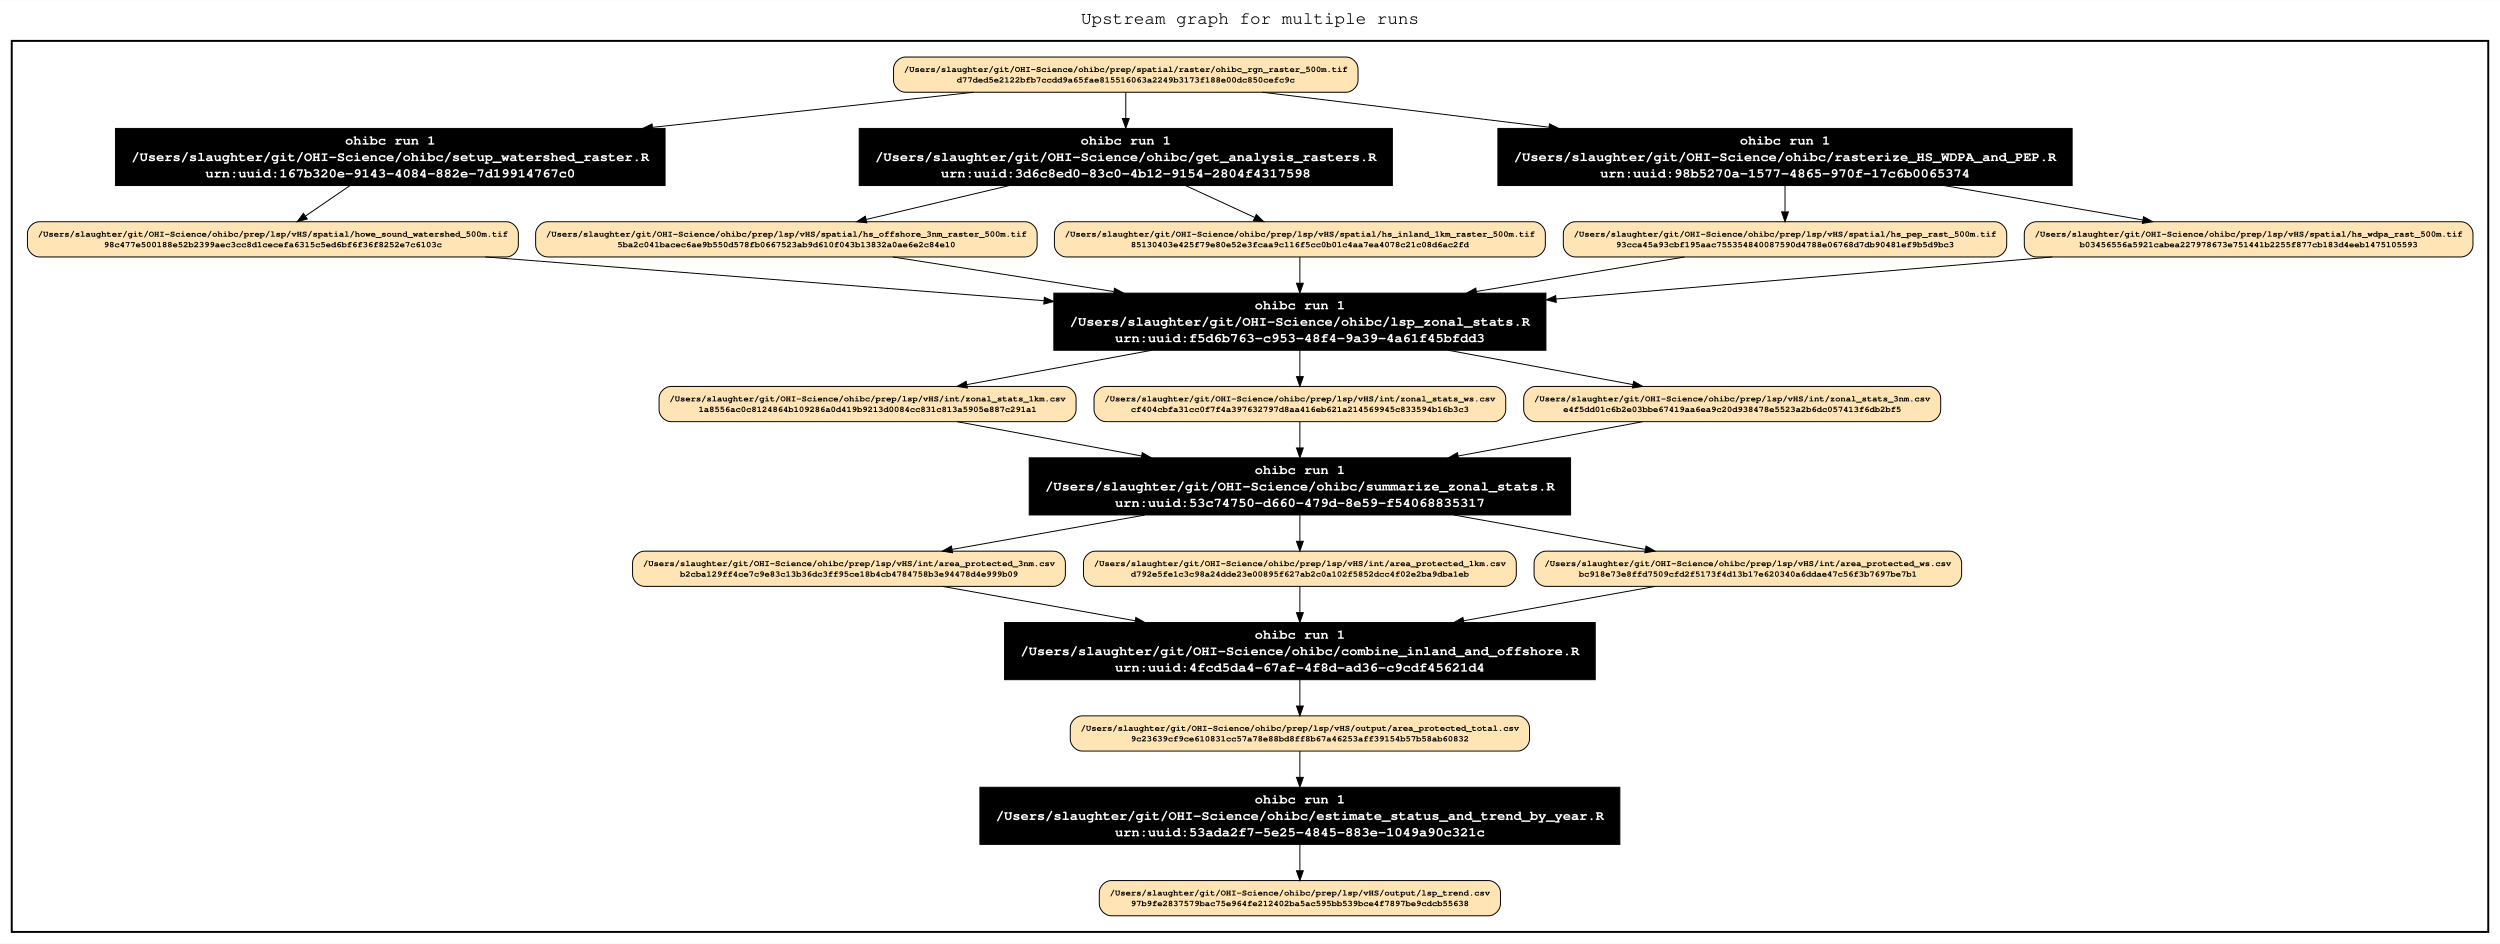
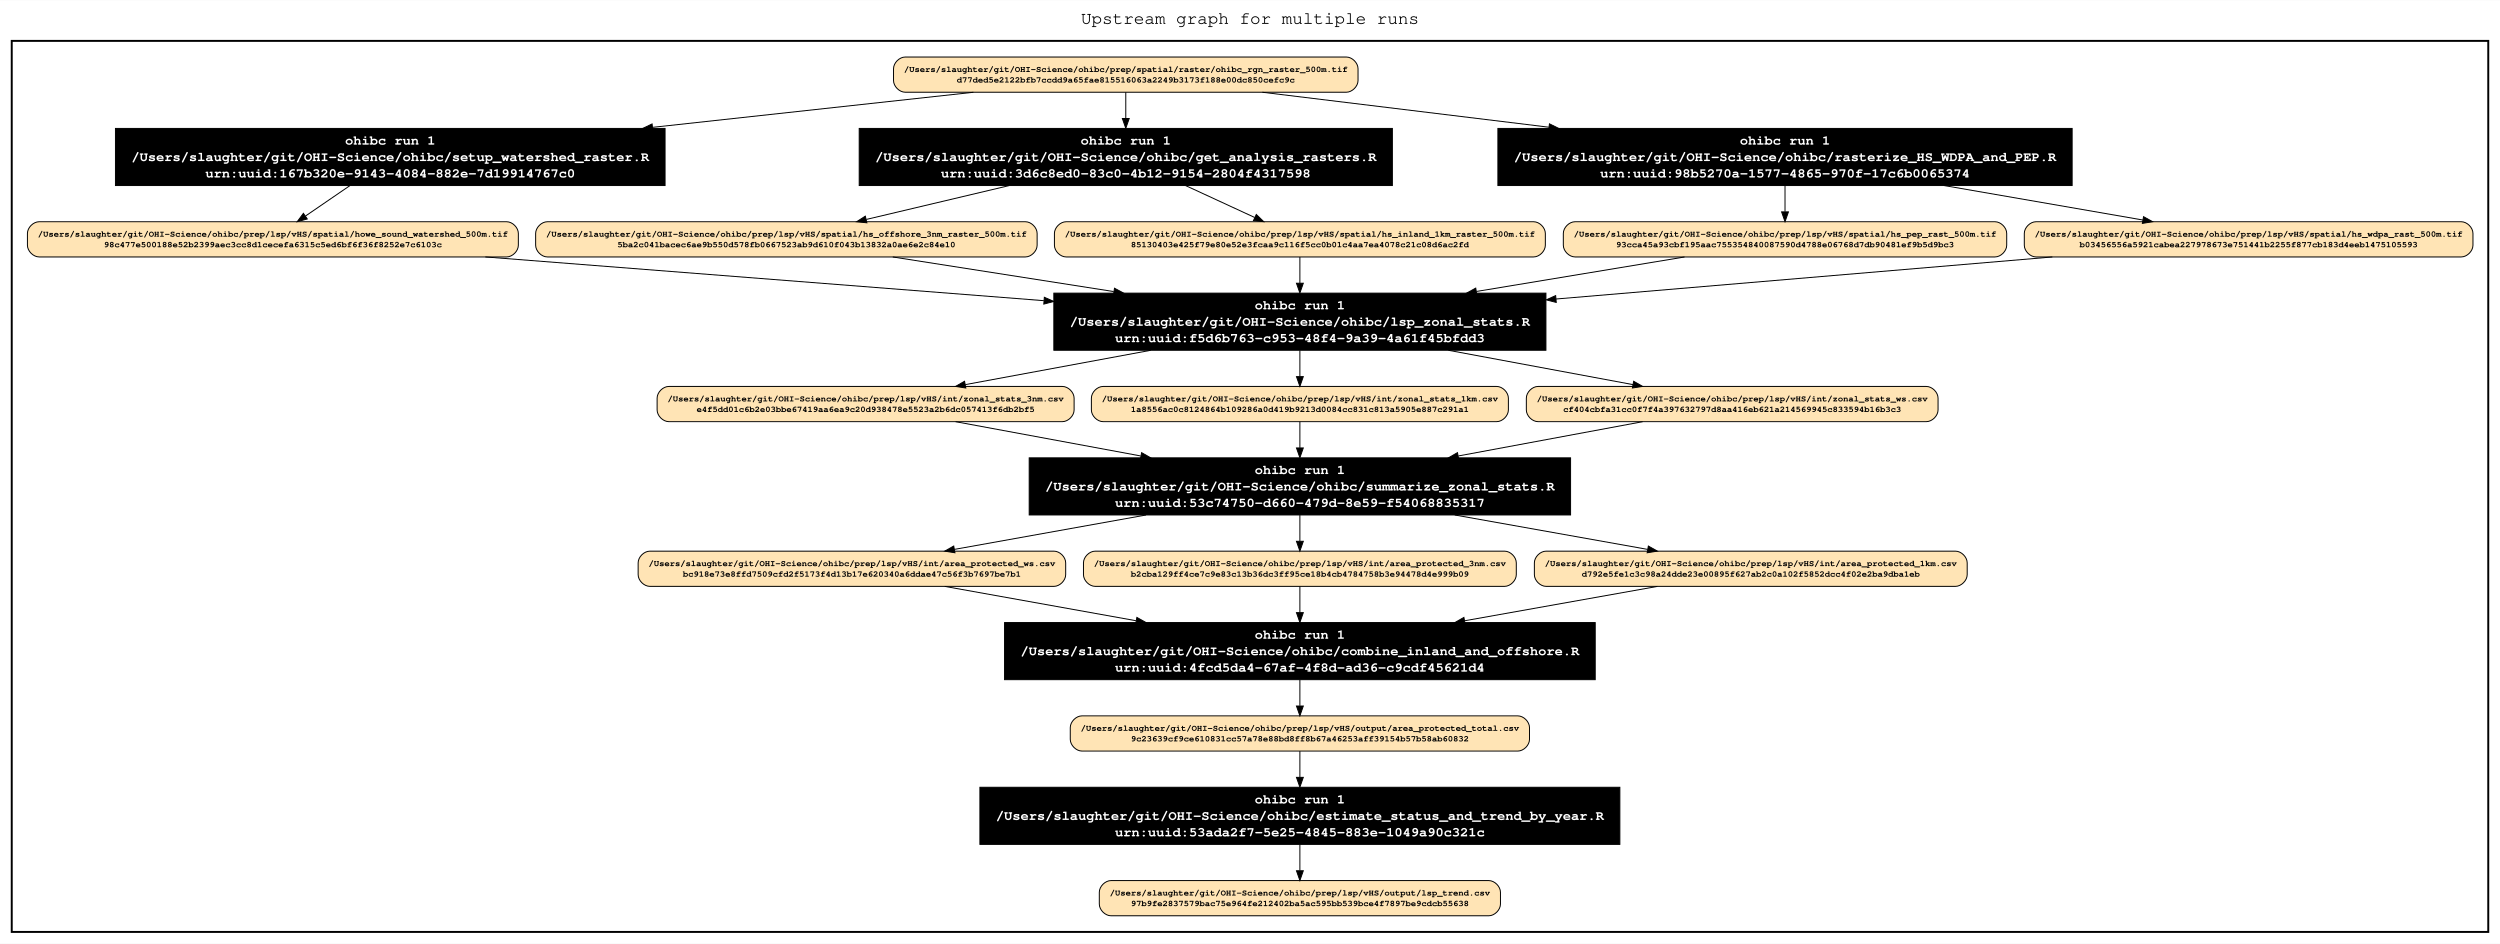
<svg xmlns="http://www.w3.org/2000/svg" width="2556pt" height="965pt" viewBox="0.00 0.00 2556.00 964.60">
  <g id="graph0" class="graph" transform="scale(1 1) rotate(0) translate(4 960.6)">
    <polygon fill="white" stroke="none" points="-4,4 -4,-960.6 2552,-960.6 2552,4 -4,4" />
    <text text-anchor="middle" x="1274" y="-936.4" font-family="Courier,monospace" font-size="18.00">Upstream graph for multiple runs</text>
    <g id="clust1" class="cluster">
      <polygon fill="none" stroke="black" stroke-width="2" points="8,-8 8,-919 2540,-919 2540,-8 8,-8" />
    </g>
    <g id="clust2" class="cluster">
      <polygon fill="none" stroke="white" stroke-width="2" points="16,-16 16,-911 2532,-911 2532,-16 16,-16" />
    </g>
    <g id="node1" class="node">
      <polygon fill="black" stroke="black" points="1023.05,-265.9 1023.05,-324.3 1626.95,-324.3 1626.95,-265.9 1023.05,-265.9" />
      <text text-anchor="middle" x="1325" y="-307.7" font-family="Courier,monospace" font-weight="bold" font-size="14.00" fill="white">ohibc run 1 </text>
      <text text-anchor="middle" x="1325" y="-290.9" font-family="Courier,monospace" font-weight="bold" font-size="14.00" fill="white"> /Users/slaughter/git/OHI-Science/ohibc/combine_inland_and_offshore.R </text>
      <text text-anchor="middle" x="1325" y="-274.1" font-family="Courier,monospace" font-weight="bold" font-size="14.00" fill="white"> urn:uuid:4fcd5da4-67af-4f8d-ad36-c9cdf45621d4</text>
    </g>
-     <g id="node9" class="node">
+     <g id="node12" class="node">
      <path fill="#ffe4b5" stroke="black" d="M1102.24,-192.9C1102.24,-192.9 1547.76,-192.9 1547.76,-192.9 1553.76,-192.9 1559.76,-198.9 1559.76,-204.9 1559.76,-204.9 1559.76,-216.9 1559.76,-216.9 1559.76,-222.9 1553.76,-228.9 1547.76,-228.9 1547.76,-228.9 1102.24,-228.9 1102.24,-228.9 1096.24,-228.9 1090.24,-222.9 1090.24,-216.9 1090.24,-216.9 1090.24,-204.9 1090.24,-204.9 1090.24,-198.9 1096.24,-192.9 1102.24,-192.9" />
      <text text-anchor="middle" x="1325" y="-213.6" font-family="Courier,monospace" font-weight="bold" font-size="9.00">/Users/slaughter/git/OHI-Science/ohibc/prep/lsp/vHS/output/area_protected_total.csv </text>
      <text text-anchor="middle" x="1325" y="-202.8" font-family="Courier,monospace" font-weight="bold" font-size="9.00"> 9c23639cf9ce610831cc57a78e88bd8ff8b67a46253aff39154b57b58ab60832</text>
    </g>
-     <g id="edge17" class="edge">
+     <g id="edge20" class="edge">
      <path fill="none" stroke="black" d="M1325,-265.811C1325,-257.191 1325,-247.735 1325,-239.182" />
      <polygon fill="black" stroke="black" points="1328.5,-238.963 1325,-228.963 1321.5,-238.963 1328.5,-238.963" />
    </g>
    <g id="node2" class="node">
      <polygon fill="black" stroke="black" points="1048.24,-434.3 1048.24,-492.7 1601.76,-492.7 1601.76,-434.3 1048.24,-434.3" />
      <text text-anchor="middle" x="1325" y="-476.1" font-family="Courier,monospace" font-weight="bold" font-size="14.00" fill="white">ohibc run 1 </text>
      <text text-anchor="middle" x="1325" y="-459.3" font-family="Courier,monospace" font-weight="bold" font-size="14.00" fill="white"> /Users/slaughter/git/OHI-Science/ohibc/summarize_zonal_stats.R </text>
      <text text-anchor="middle" x="1325" y="-442.5" font-family="Courier,monospace" font-weight="bold" font-size="14.00" fill="white"> urn:uuid:53c74750-d660-479d-8e59-f54068835317</text>
    </g>
-     <g id="node16" class="node">
-       <path fill="#ffe4b5" stroke="black" d="M654.736,-361.3C654.736,-361.3 1073.26,-361.3 1073.26,-361.3 1079.26,-361.3 1085.26,-367.3 1085.26,-373.3 1085.26,-373.3 1085.26,-385.3 1085.26,-385.3 1085.26,-391.3 1079.26,-397.3 1073.26,-397.3 1073.26,-397.3 654.736,-397.3 654.736,-397.3 648.736,-397.3 642.736,-391.3 642.736,-385.3 642.736,-385.3 642.736,-373.3 642.736,-373.3 642.736,-367.3 648.736,-361.3 654.736,-361.3" />
-       <text text-anchor="middle" x="864" y="-382" font-family="Courier,monospace" font-weight="bold" font-size="9.00">/Users/slaughter/git/OHI-Science/ohibc/prep/lsp/vHS/int/area_protected_3nm.csv </text>
-       <text text-anchor="middle" x="864" y="-371.2" font-family="Courier,monospace" font-weight="bold" font-size="9.00"> b2cba129ff4ce7c9e83c13b36dc3ff95ce18b4cb4784758b3e94478d4e999b09</text>
-     </g>
-     <g id="edge24" class="edge">
-       <path fill="none" stroke="black" d="M1166.67,-434.269C1101.53,-422.653 1027.83,-409.511 969.461,-399.105" />
-       <polygon fill="black" stroke="black" points="969.95,-395.637 959.491,-397.327 968.721,-402.528 969.95,-395.637" />
-     </g>
-     <g id="node17" class="node">
+     <g id="node8" class="node">
+       <path fill="#ffe4b5" stroke="black" d="M660.435,-361.3C660.435,-361.3 1073.56,-361.3 1073.56,-361.3 1079.56,-361.3 1085.56,-367.3 1085.56,-373.3 1085.56,-373.3 1085.56,-385.3 1085.56,-385.3 1085.56,-391.3 1079.56,-397.3 1073.56,-397.3 1073.56,-397.3 660.435,-397.3 660.435,-397.3 654.435,-397.3 648.435,-391.3 648.435,-385.3 648.435,-385.3 648.435,-373.3 648.435,-373.3 648.435,-367.3 654.435,-361.3 660.435,-361.3" />
+       <text text-anchor="middle" x="867" y="-382" font-family="Courier,monospace" font-weight="bold" font-size="9.00">/Users/slaughter/git/OHI-Science/ohibc/prep/lsp/vHS/int/area_protected_ws.csv </text>
+       <text text-anchor="middle" x="867" y="-371.2" font-family="Courier,monospace" font-weight="bold" font-size="9.00"> bc918e73e8ffd7509cfd2f5173f4d13b17e620340a6ddae47c56f3b7697be7b1</text>
+     </g>
+     <g id="edge16" class="edge">
+       <path fill="none" stroke="black" d="M1167.7,-434.269C1102.98,-422.653 1029.76,-409.511 971.775,-399.105" />
+       <polygon fill="black" stroke="black" points="972.33,-395.648 961.869,-397.327 971.094,-402.538 972.33,-395.648" />
+     </g>
+     <g id="node19" class="node">
      <path fill="#ffe4b5" stroke="black" d="M1115.74,-361.3C1115.74,-361.3 1534.26,-361.3 1534.26,-361.3 1540.26,-361.3 1546.26,-367.3 1546.26,-373.3 1546.26,-373.3 1546.26,-385.3 1546.26,-385.3 1546.26,-391.3 1540.26,-397.3 1534.26,-397.3 1534.26,-397.3 1115.74,-397.3 1115.74,-397.3 1109.74,-397.3 1103.74,-391.3 1103.74,-385.3 1103.74,-385.3 1103.74,-373.3 1103.74,-373.3 1103.74,-367.3 1109.74,-361.3 1115.74,-361.3" />
-       <text text-anchor="middle" x="1325" y="-382" font-family="Courier,monospace" font-weight="bold" font-size="9.00">/Users/slaughter/git/OHI-Science/ohibc/prep/lsp/vHS/int/area_protected_1km.csv </text>
-       <text text-anchor="middle" x="1325" y="-371.2" font-family="Courier,monospace" font-weight="bold" font-size="9.00"> d792e5fe1c3c98a24dde23e00895f627ab2c0a102f5852dcc4f02e2ba9dba1eb</text>
-     </g>
-     <g id="edge25" class="edge">
+       <text text-anchor="middle" x="1325" y="-382" font-family="Courier,monospace" font-weight="bold" font-size="9.00">/Users/slaughter/git/OHI-Science/ohibc/prep/lsp/vHS/int/area_protected_3nm.csv </text>
+       <text text-anchor="middle" x="1325" y="-371.2" font-family="Courier,monospace" font-weight="bold" font-size="9.00"> b2cba129ff4ce7c9e83c13b36dc3ff95ce18b4cb4784758b3e94478d4e999b09</text>
+     </g>
+     <g id="edge27" class="edge">
      <path fill="none" stroke="black" d="M1325,-434.211C1325,-425.591 1325,-416.135 1325,-407.582" />
      <polygon fill="black" stroke="black" points="1328.5,-407.363 1325,-397.363 1321.5,-407.363 1328.5,-407.363" />
    </g>
-     <g id="node19" class="node">
-       <path fill="#ffe4b5" stroke="black" d="M1576.44,-361.3C1576.44,-361.3 1989.56,-361.3 1989.56,-361.3 1995.56,-361.3 2001.56,-367.3 2001.56,-373.3 2001.56,-373.3 2001.56,-385.3 2001.56,-385.3 2001.56,-391.3 1995.56,-397.3 1989.56,-397.3 1989.56,-397.3 1576.44,-397.3 1576.44,-397.3 1570.44,-397.3 1564.44,-391.3 1564.44,-385.3 1564.44,-385.3 1564.44,-373.3 1564.44,-373.3 1564.44,-367.3 1570.44,-361.3 1576.44,-361.3" />
-       <text text-anchor="middle" x="1783" y="-382" font-family="Courier,monospace" font-weight="bold" font-size="9.00">/Users/slaughter/git/OHI-Science/ohibc/prep/lsp/vHS/int/area_protected_ws.csv </text>
-       <text text-anchor="middle" x="1783" y="-371.2" font-family="Courier,monospace" font-weight="bold" font-size="9.00"> bc918e73e8ffd7509cfd2f5173f4d13b17e620340a6ddae47c56f3b7697be7b1</text>
-     </g>
-     <g id="edge26" class="edge">
-       <path fill="none" stroke="black" d="M1482.3,-434.269C1547.02,-422.653 1620.24,-409.511 1678.22,-399.105" />
-       <polygon fill="black" stroke="black" points="1678.91,-402.538 1688.13,-397.327 1677.67,-395.648 1678.91,-402.538" />
+     <g id="node20" class="node">
+       <path fill="#ffe4b5" stroke="black" d="M1576.74,-361.3C1576.74,-361.3 1995.26,-361.3 1995.26,-361.3 2001.26,-361.3 2007.26,-367.3 2007.26,-373.3 2007.26,-373.3 2007.26,-385.3 2007.26,-385.3 2007.26,-391.3 2001.26,-397.3 1995.26,-397.3 1995.26,-397.3 1576.74,-397.3 1576.74,-397.3 1570.74,-397.3 1564.74,-391.3 1564.74,-385.3 1564.74,-385.3 1564.74,-373.3 1564.74,-373.3 1564.74,-367.3 1570.74,-361.3 1576.74,-361.3" />
+       <text text-anchor="middle" x="1786" y="-382" font-family="Courier,monospace" font-weight="bold" font-size="9.00">/Users/slaughter/git/OHI-Science/ohibc/prep/lsp/vHS/int/area_protected_1km.csv </text>
+       <text text-anchor="middle" x="1786" y="-371.2" font-family="Courier,monospace" font-weight="bold" font-size="9.00"> d792e5fe1c3c98a24dde23e00895f627ab2c0a102f5852dcc4f02e2ba9dba1eb</text>
+     </g>
+     <g id="edge28" class="edge">
+       <path fill="none" stroke="black" d="M1483.33,-434.269C1548.47,-422.653 1622.17,-409.511 1680.54,-399.105" />
+       <polygon fill="black" stroke="black" points="1681.28,-402.528 1690.51,-397.327 1680.05,-395.637 1681.28,-402.528" />
    </g>
    <g id="node3" class="node">
      <polygon fill="black" stroke="black" points="1073.44,-602.7 1073.44,-661.1 1576.56,-661.1 1576.56,-602.7 1073.44,-602.7" />
      <text text-anchor="middle" x="1325" y="-644.5" font-family="Courier,monospace" font-weight="bold" font-size="14.00" fill="white">ohibc run 1 </text>
      <text text-anchor="middle" x="1325" y="-627.7" font-family="Courier,monospace" font-weight="bold" font-size="14.00" fill="white"> /Users/slaughter/git/OHI-Science/ohibc/lsp_zonal_stats.R </text>
      <text text-anchor="middle" x="1325" y="-610.9" font-family="Courier,monospace" font-weight="bold" font-size="14.00" fill="white"> urn:uuid:f5d6b763-c953-48f4-9a39-4a61f45bfdd3</text>
    </g>
    <g id="node10" class="node">
-       <path fill="#ffe4b5" stroke="black" d="M681.834,-529.7C681.834,-529.7 1084.17,-529.7 1084.17,-529.7 1090.17,-529.7 1096.17,-535.7 1096.17,-541.7 1096.17,-541.7 1096.17,-553.7 1096.17,-553.7 1096.17,-559.7 1090.17,-565.7 1084.17,-565.7 1084.17,-565.7 681.834,-565.7 681.834,-565.7 675.834,-565.7 669.834,-559.7 669.834,-553.7 669.834,-553.7 669.834,-541.7 669.834,-541.7 669.834,-535.7 675.834,-529.7 681.834,-529.7" />
-       <text text-anchor="middle" x="883" y="-550.4" font-family="Courier,monospace" font-weight="bold" font-size="9.00">/Users/slaughter/git/OHI-Science/ohibc/prep/lsp/vHS/int/zonal_stats_1km.csv </text>
-       <text text-anchor="middle" x="883" y="-539.6" font-family="Courier,monospace" font-weight="bold" font-size="9.00"> 1a8556ac0c8124864b109286a0d419b9213d0084cc831c813a5905e887c291a1</text>
+       <path fill="#ffe4b5" stroke="black" d="M679.834,-529.7C679.834,-529.7 1082.17,-529.7 1082.17,-529.7 1088.17,-529.7 1094.17,-535.7 1094.17,-541.7 1094.17,-541.7 1094.17,-553.7 1094.17,-553.7 1094.17,-559.7 1088.17,-565.7 1082.17,-565.7 1082.17,-565.7 679.834,-565.7 679.834,-565.7 673.834,-565.7 667.834,-559.7 667.834,-553.7 667.834,-553.7 667.834,-541.7 667.834,-541.7 667.834,-535.7 673.834,-529.7 679.834,-529.7" />
+       <text text-anchor="middle" x="881" y="-550.4" font-family="Courier,monospace" font-weight="bold" font-size="9.00">/Users/slaughter/git/OHI-Science/ohibc/prep/lsp/vHS/int/zonal_stats_3nm.csv </text>
+       <text text-anchor="middle" x="881" y="-539.6" font-family="Courier,monospace" font-weight="bold" font-size="9.00"> e4f5dd01c6b2e03bbe67419aa6ea9c20d938478e5523a2b6dc057413f6db2bf5</text>
    </g>
    <g id="edge18" class="edge">
-       <path fill="none" stroke="black" d="M1173.2,-602.669C1110.87,-591.077 1040.37,-577.966 984.462,-567.569" />
-       <polygon fill="black" stroke="black" points="985.027,-564.114 974.555,-565.727 983.747,-570.996 985.027,-564.114" />
-     </g>
-     <g id="node12" class="node">
-       <path fill="#ffe4b5" stroke="black" d="M1126.53,-529.7C1126.53,-529.7 1523.47,-529.7 1523.47,-529.7 1529.47,-529.7 1535.47,-535.7 1535.47,-541.7 1535.47,-541.7 1535.47,-553.7 1535.47,-553.7 1535.47,-559.7 1529.47,-565.7 1523.47,-565.7 1523.47,-565.7 1126.53,-565.7 1126.53,-565.7 1120.53,-565.7 1114.53,-559.7 1114.53,-553.7 1114.53,-553.7 1114.53,-541.7 1114.53,-541.7 1114.53,-535.7 1120.53,-529.7 1126.53,-529.7" />
-       <text text-anchor="middle" x="1325" y="-550.4" font-family="Courier,monospace" font-weight="bold" font-size="9.00">/Users/slaughter/git/OHI-Science/ohibc/prep/lsp/vHS/int/zonal_stats_ws.csv </text>
-       <text text-anchor="middle" x="1325" y="-539.6" font-family="Courier,monospace" font-weight="bold" font-size="9.00"> cf404cbfa31cc0f7f4a397632797d8aa416eb621a214569945c833594b16b3c3</text>
-     </g>
-     <g id="edge20" class="edge">
+       <path fill="none" stroke="black" d="M1172.51,-602.669C1109.9,-591.077 1039.08,-577.966 982.921,-567.569" />
+       <polygon fill="black" stroke="black" points="983.44,-564.106 972.969,-565.727 982.165,-570.989 983.44,-564.106" />
+     </g>
+     <g id="node13" class="node">
+       <path fill="#ffe4b5" stroke="black" d="M1123.83,-529.7C1123.83,-529.7 1526.17,-529.7 1526.17,-529.7 1532.17,-529.7 1538.17,-535.7 1538.17,-541.7 1538.17,-541.7 1538.17,-553.7 1538.17,-553.7 1538.17,-559.7 1532.17,-565.7 1526.17,-565.7 1526.17,-565.7 1123.83,-565.7 1123.83,-565.7 1117.83,-565.7 1111.83,-559.7 1111.83,-553.7 1111.83,-553.7 1111.83,-541.7 1111.83,-541.7 1111.83,-535.7 1117.83,-529.7 1123.83,-529.7" />
+       <text text-anchor="middle" x="1325" y="-550.4" font-family="Courier,monospace" font-weight="bold" font-size="9.00">/Users/slaughter/git/OHI-Science/ohibc/prep/lsp/vHS/int/zonal_stats_1km.csv </text>
+       <text text-anchor="middle" x="1325" y="-539.6" font-family="Courier,monospace" font-weight="bold" font-size="9.00"> 1a8556ac0c8124864b109286a0d419b9213d0084cc831c813a5905e887c291a1</text>
+     </g>
+     <g id="edge21" class="edge">
      <path fill="none" stroke="black" d="M1325,-602.611C1325,-593.991 1325,-584.535 1325,-575.982" />
      <polygon fill="black" stroke="black" points="1328.5,-575.763 1325,-565.763 1321.5,-575.763 1328.5,-575.763" />
    </g>
-     <g id="node21" class="node">
-       <path fill="#ffe4b5" stroke="black" d="M1565.83,-529.7C1565.83,-529.7 1968.17,-529.7 1968.17,-529.7 1974.17,-529.7 1980.17,-535.7 1980.17,-541.7 1980.17,-541.7 1980.17,-553.7 1980.17,-553.7 1980.17,-559.7 1974.17,-565.7 1968.17,-565.7 1968.17,-565.7 1565.83,-565.7 1565.83,-565.7 1559.83,-565.7 1553.83,-559.7 1553.83,-553.7 1553.83,-553.7 1553.83,-541.7 1553.83,-541.7 1553.83,-535.7 1559.83,-529.7 1565.83,-529.7" />
-       <text text-anchor="middle" x="1767" y="-550.4" font-family="Courier,monospace" font-weight="bold" font-size="9.00">/Users/slaughter/git/OHI-Science/ohibc/prep/lsp/vHS/int/zonal_stats_3nm.csv </text>
-       <text text-anchor="middle" x="1767" y="-539.6" font-family="Courier,monospace" font-weight="bold" font-size="9.00"> e4f5dd01c6b2e03bbe67419aa6ea9c20d938478e5523a2b6dc057413f6db2bf5</text>
-     </g>
-     <g id="edge28" class="edge">
+     <g id="node15" class="node">
+       <path fill="#ffe4b5" stroke="black" d="M1568.53,-529.7C1568.53,-529.7 1965.47,-529.7 1965.47,-529.7 1971.47,-529.7 1977.47,-535.7 1977.47,-541.7 1977.47,-541.7 1977.47,-553.7 1977.47,-553.7 1977.47,-559.7 1971.47,-565.7 1965.47,-565.7 1965.47,-565.7 1568.53,-565.7 1568.53,-565.7 1562.53,-565.7 1556.53,-559.7 1556.53,-553.7 1556.53,-553.7 1556.53,-541.7 1556.53,-541.7 1556.53,-535.7 1562.53,-529.7 1568.53,-529.7" />
+       <text text-anchor="middle" x="1767" y="-550.4" font-family="Courier,monospace" font-weight="bold" font-size="9.00">/Users/slaughter/git/OHI-Science/ohibc/prep/lsp/vHS/int/zonal_stats_ws.csv </text>
+       <text text-anchor="middle" x="1767" y="-539.6" font-family="Courier,monospace" font-weight="bold" font-size="9.00"> cf404cbfa31cc0f7f4a397632797d8aa416eb621a214569945c833594b16b3c3</text>
+     </g>
+     <g id="edge23" class="edge">
      <path fill="none" stroke="black" d="M1476.8,-602.669C1539.13,-591.077 1609.63,-577.966 1665.54,-567.569" />
      <polygon fill="black" stroke="black" points="1666.25,-570.996 1675.44,-565.727 1664.97,-564.114 1666.25,-570.996" />
    </g>
    <g id="node4" class="node">
      <polygon fill="black" stroke="black" points="114.045,-771.1 114.045,-829.5 675.955,-829.5 675.955,-771.1 114.045,-771.1" />
      <text text-anchor="middle" x="395" y="-812.9" font-family="Courier,monospace" font-weight="bold" font-size="14.00" fill="white">ohibc run 1 </text>
      <text text-anchor="middle" x="395" y="-796.1" font-family="Courier,monospace" font-weight="bold" font-size="14.00" fill="white"> /Users/slaughter/git/OHI-Science/ohibc/setup_watershed_raster.R </text>
      <text text-anchor="middle" x="395" y="-779.3" font-family="Courier,monospace" font-weight="bold" font-size="14.00" fill="white"> urn:uuid:167b320e-9143-4084-882e-7d19914767c0</text>
    </g>
-     <g id="node13" class="node">
+     <g id="node16" class="node">
      <path fill="#ffe4b5" stroke="black" d="M36.041,-698.1C36.041,-698.1 513.959,-698.1 513.959,-698.1 519.959,-698.1 525.959,-704.1 525.959,-710.1 525.959,-710.1 525.959,-722.1 525.959,-722.1 525.959,-728.1 519.959,-734.1 513.959,-734.1 513.959,-734.1 36.041,-734.1 36.041,-734.1 30.041,-734.1 24.041,-728.1 24.041,-722.1 24.041,-722.1 24.041,-710.1 24.041,-710.1 24.041,-704.1 30.041,-698.1 36.041,-698.1" />
      <text text-anchor="middle" x="275" y="-718.8" font-family="Courier,monospace" font-weight="bold" font-size="9.00">/Users/slaughter/git/OHI-Science/ohibc/prep/lsp/vHS/spatial/howe_sound_watershed_500m.tif </text>
      <text text-anchor="middle" x="275" y="-708" font-family="Courier,monospace" font-weight="bold" font-size="9.00"> 98c477e500188e52b2399aec3cc8d1cecefa6315c5ed6bf6f36f8252e7c6103c</text>
    </g>
-     <g id="edge21" class="edge">
+     <g id="edge24" class="edge">
      <path fill="none" stroke="black" d="M353.703,-771.011C338.881,-760.858 322.367,-749.546 308.309,-739.916" />
      <polygon fill="black" stroke="black" points="310.138,-736.927 299.91,-734.163 306.182,-742.702 310.138,-736.927" />
    </g>
    <g id="node5" class="node">
      <polygon fill="black" stroke="black" points="874.444,-771.1 874.444,-829.5 1419.56,-829.5 1419.56,-771.1 874.444,-771.1" />
      <text text-anchor="middle" x="1147" y="-812.9" font-family="Courier,monospace" font-weight="bold" font-size="14.00" fill="white">ohibc run 1 </text>
      <text text-anchor="middle" x="1147" y="-796.1" font-family="Courier,monospace" font-weight="bold" font-size="14.00" fill="white"> /Users/slaughter/git/OHI-Science/ohibc/get_analysis_rasters.R </text>
      <text text-anchor="middle" x="1147" y="-779.3" font-family="Courier,monospace" font-weight="bold" font-size="14.00" fill="white"> urn:uuid:3d6c8ed0-83c0-4b12-9154-2804f4317598</text>
    </g>
-     <g id="node8" class="node">
+     <g id="node11" class="node">
      <path fill="#ffe4b5" stroke="black" d="M555.641,-698.1C555.641,-698.1 1044.36,-698.1 1044.36,-698.1 1050.36,-698.1 1056.36,-704.1 1056.36,-710.1 1056.36,-710.1 1056.36,-722.1 1056.36,-722.1 1056.36,-728.1 1050.36,-734.1 1044.36,-734.1 1044.36,-734.1 555.641,-734.1 555.641,-734.1 549.641,-734.1 543.641,-728.1 543.641,-722.1 543.641,-722.1 543.641,-710.1 543.641,-710.1 543.641,-704.1 549.641,-698.1 555.641,-698.1" />
      <text text-anchor="middle" x="800" y="-718.8" font-family="Courier,monospace" font-weight="bold" font-size="9.00">/Users/slaughter/git/OHI-Science/ohibc/prep/lsp/vHS/spatial/hs_offshore_3nm_raster_500m.tif </text>
      <text text-anchor="middle" x="800" y="-708" font-family="Courier,monospace" font-weight="bold" font-size="9.00"> 5ba2c041bacec6ae9b550d578fb0667523ab9d610f043b13832a0ae6e2c84e10</text>
    </g>
-     <g id="edge16" class="edge">
+     <g id="edge19" class="edge">
      <path fill="none" stroke="black" d="M1027.58,-771.011C979.476,-759.616 925.206,-746.76 881.73,-736.461" />
      <polygon fill="black" stroke="black" points="882.313,-733.002 871.775,-734.103 880.699,-739.814 882.313,-733.002" />
    </g>
-     <g id="node11" class="node">
+     <g id="node14" class="node">
      <path fill="#ffe4b5" stroke="black" d="M1086.04,-698.1C1086.04,-698.1 1563.96,-698.1 1563.96,-698.1 1569.96,-698.1 1575.96,-704.1 1575.96,-710.1 1575.96,-710.1 1575.96,-722.1 1575.96,-722.1 1575.96,-728.1 1569.96,-734.1 1563.96,-734.1 1563.96,-734.1 1086.04,-734.1 1086.04,-734.1 1080.04,-734.1 1074.04,-728.1 1074.04,-722.1 1074.04,-722.1 1074.04,-710.1 1074.04,-710.1 1074.04,-704.1 1080.04,-698.1 1086.04,-698.1" />
      <text text-anchor="middle" x="1325" y="-718.8" font-family="Courier,monospace" font-weight="bold" font-size="9.00">/Users/slaughter/git/OHI-Science/ohibc/prep/lsp/vHS/spatial/hs_inland_1km_raster_500m.tif </text>
      <text text-anchor="middle" x="1325" y="-708" font-family="Courier,monospace" font-weight="bold" font-size="9.00"> 85130403e425f79e80e52e3fcaa9c116f5cc0b01c4aa7ea4078c21c08d6ac2fd</text>
    </g>
-     <g id="edge19" class="edge">
+     <g id="edge22" class="edge">
      <path fill="none" stroke="black" d="M1208.26,-771.011C1231.38,-760.332 1257.29,-748.369 1278.81,-738.431" />
      <polygon fill="black" stroke="black" points="1280.44,-741.533 1288.05,-734.163 1277.5,-735.178 1280.44,-741.533" />
    </g>
    <g id="node6" class="node">
      <polygon fill="black" stroke="black" points="1527.45,-771.1 1527.45,-829.5 2114.55,-829.5 2114.55,-771.1 1527.45,-771.1" />
      <text text-anchor="middle" x="1821" y="-812.9" font-family="Courier,monospace" font-weight="bold" font-size="14.00" fill="white">ohibc run 1 </text>
      <text text-anchor="middle" x="1821" y="-796.1" font-family="Courier,monospace" font-weight="bold" font-size="14.00" fill="white"> /Users/slaughter/git/OHI-Science/ohibc/rasterize_HS_WDPA_and_PEP.R </text>
      <text text-anchor="middle" x="1821" y="-779.3" font-family="Courier,monospace" font-weight="bold" font-size="14.00" fill="white"> urn:uuid:98b5270a-1577-4865-970f-17c6b0065374</text>
    </g>
-     <g id="node14" class="node">
+     <g id="node17" class="node">
      <path fill="#ffe4b5" stroke="black" d="M1606.34,-698.1C1606.34,-698.1 2035.66,-698.1 2035.66,-698.1 2041.66,-698.1 2047.66,-704.1 2047.66,-710.1 2047.66,-710.1 2047.66,-722.1 2047.66,-722.1 2047.66,-728.1 2041.66,-734.1 2035.66,-734.1 2035.66,-734.1 1606.34,-734.1 1606.34,-734.1 1600.34,-734.1 1594.34,-728.1 1594.34,-722.1 1594.34,-722.1 1594.34,-710.1 1594.34,-710.1 1594.34,-704.1 1600.34,-698.1 1606.34,-698.1" />
      <text text-anchor="middle" x="1821" y="-718.8" font-family="Courier,monospace" font-weight="bold" font-size="9.00">/Users/slaughter/git/OHI-Science/ohibc/prep/lsp/vHS/spatial/hs_pep_rast_500m.tif </text>
      <text text-anchor="middle" x="1821" y="-708" font-family="Courier,monospace" font-weight="bold" font-size="9.00"> 93cca45a93cbf195aac755354840087590d4788e06768d7db90481ef9b5d9bc3</text>
    </g>
-     <g id="edge22" class="edge">
+     <g id="edge25" class="edge">
      <path fill="none" stroke="black" d="M1821,-771.011C1821,-762.391 1821,-752.935 1821,-744.382" />
      <polygon fill="black" stroke="black" points="1824.5,-744.163 1821,-734.163 1817.5,-744.163 1824.5,-744.163" />
    </g>
-     <g id="node15" class="node">
+     <g id="node18" class="node">
      <path fill="#ffe4b5" stroke="black" d="M2077.64,-698.1C2077.64,-698.1 2512.36,-698.1 2512.36,-698.1 2518.36,-698.1 2524.36,-704.1 2524.36,-710.1 2524.36,-710.1 2524.36,-722.1 2524.36,-722.1 2524.36,-728.1 2518.36,-734.1 2512.36,-734.1 2512.36,-734.1 2077.64,-734.1 2077.64,-734.1 2071.64,-734.1 2065.64,-728.1 2065.64,-722.1 2065.64,-722.1 2065.64,-710.1 2065.64,-710.1 2065.64,-704.1 2071.64,-698.1 2077.64,-698.1" />
      <text text-anchor="middle" x="2295" y="-718.8" font-family="Courier,monospace" font-weight="bold" font-size="9.00">/Users/slaughter/git/OHI-Science/ohibc/prep/lsp/vHS/spatial/hs_wdpa_rast_500m.tif </text>
      <text text-anchor="middle" x="2295" y="-708" font-family="Courier,monospace" font-weight="bold" font-size="9.00"> b03456556a5921cabea227978673e751441b2255f877cb183d4eeb1475105593</text>
    </g>
-     <g id="edge23" class="edge">
+     <g id="edge26" class="edge">
      <path fill="none" stroke="black" d="M1983.79,-771.069C2050.91,-759.429 2126.87,-746.257 2186.94,-735.84" />
      <polygon fill="black" stroke="black" points="2187.56,-739.284 2196.82,-734.127 2186.37,-732.387 2187.56,-739.284" />
    </g>
    <g id="node7" class="node">
      <polygon fill="black" stroke="black" points="997.853,-97.5 997.853,-155.9 1652.15,-155.9 1652.15,-97.5 997.853,-97.5" />
      <text text-anchor="middle" x="1325" y="-139.3" font-family="Courier,monospace" font-weight="bold" font-size="14.00" fill="white">ohibc run 1 </text>
      <text text-anchor="middle" x="1325" y="-122.5" font-family="Courier,monospace" font-weight="bold" font-size="14.00" fill="white"> /Users/slaughter/git/OHI-Science/ohibc/estimate_status_and_trend_by_year.R </text>
      <text text-anchor="middle" x="1325" y="-105.7" font-family="Courier,monospace" font-weight="bold" font-size="14.00" fill="white"> urn:uuid:53ada2f7-5e25-4845-883e-1049a90c321c</text>
    </g>
-     <g id="node20" class="node">
+     <g id="node9" class="node">
      <path fill="#ffe4b5" stroke="black" d="M1131.93,-24.5C1131.93,-24.5 1518.07,-24.5 1518.07,-24.5 1524.07,-24.5 1530.07,-30.5 1530.07,-36.5 1530.07,-36.5 1530.07,-48.5 1530.07,-48.5 1530.07,-54.5 1524.07,-60.5 1518.07,-60.5 1518.07,-60.5 1131.93,-60.5 1131.93,-60.5 1125.93,-60.5 1119.93,-54.5 1119.93,-48.5 1119.93,-48.5 1119.93,-36.5 1119.93,-36.5 1119.93,-30.5 1125.93,-24.5 1131.93,-24.5" />
      <text text-anchor="middle" x="1325" y="-45.2" font-family="Courier,monospace" font-weight="bold" font-size="9.00">/Users/slaughter/git/OHI-Science/ohibc/prep/lsp/vHS/output/lsp_trend.csv </text>
      <text text-anchor="middle" x="1325" y="-34.4" font-family="Courier,monospace" font-weight="bold" font-size="9.00"> 97b9fe2837579bac75e964fe212402ba5ac595bb539bce4f7897be9cdcb55638</text>
    </g>
-     <g id="edge27" class="edge">
+     <g id="edge17" class="edge">
      <path fill="none" stroke="black" d="M1325,-97.411C1325,-88.791 1325,-79.335 1325,-70.782" />
      <polygon fill="black" stroke="black" points="1328.5,-70.563 1325,-60.563 1321.5,-70.563 1328.5,-70.563" />
    </g>
-     <g id="edge10" class="edge">
+     <g id="edge13" class="edge">
+       <path fill="none" stroke="black" d="M961.898,-361.268C1018.35,-351.137 1091.58,-337.993 1157.48,-326.166" />
+       <polygon fill="black" stroke="black" points="1158.34,-329.567 1167.57,-324.356 1157.1,-322.677 1158.34,-329.567" />
+     </g>
+     <g id="edge14" class="edge">
+       <path fill="none" stroke="black" d="M972.997,-529.668C1027.61,-519.558 1098.42,-506.447 1162.2,-494.639" />
+       <polygon fill="black" stroke="black" points="1163.18,-498.018 1172.38,-492.756 1161.91,-491.135 1163.18,-498.018" />
+     </g>
+     <g id="edge15" class="edge">
      <path fill="none" stroke="black" d="M908.78,-698.068C973.957,-687.863 1058.65,-674.602 1134.62,-662.708" />
      <polygon fill="black" stroke="black" points="1135.46,-666.12 1144.79,-661.115 1134.37,-659.204 1135.46,-666.12" />
    </g>
-     <g id="edge11" class="edge">
+     <g id="edge1" class="edge">
      <path fill="none" stroke="black" d="M1325,-192.868C1325,-185.063 1325,-175.471 1325,-166.07" />
      <polygon fill="black" stroke="black" points="1328.5,-166.037 1325,-156.037 1321.5,-166.037 1328.5,-166.037" />
    </g>
-     <g id="edge12" class="edge">
-       <path fill="none" stroke="black" d="M974.583,-529.668C1028.95,-519.558 1099.44,-506.447 1162.94,-494.639" />
-       <polygon fill="black" stroke="black" points="1163.87,-498.025 1173.07,-492.756 1162.59,-491.143 1163.87,-498.025" />
-     </g>
-     <g id="edge13" class="edge">
+     <g id="edge2" class="edge">
+       <path fill="none" stroke="black" d="M1325,-529.668C1325,-521.863 1325,-512.271 1325,-502.87" />
+       <polygon fill="black" stroke="black" points="1328.5,-502.837 1325,-492.837 1321.5,-502.837 1328.5,-502.837" />
+     </g>
+     <g id="edge3" class="edge">
      <path fill="none" stroke="black" d="M1325,-698.068C1325,-690.263 1325,-680.671 1325,-671.27" />
      <polygon fill="black" stroke="black" points="1328.5,-671.237 1325,-661.237 1321.5,-671.237 1328.5,-671.237" />
    </g>
-     <g id="edge14" class="edge">
-       <path fill="none" stroke="black" d="M1325,-529.668C1325,-521.863 1325,-512.271 1325,-502.87" />
-       <polygon fill="black" stroke="black" points="1328.5,-502.837 1325,-492.837 1321.5,-502.837 1328.5,-502.837" />
-     </g>
-     <g id="edge15" class="edge">
+     <g id="edge4" class="edge">
+       <path fill="none" stroke="black" d="M1675.42,-529.668C1621.05,-519.558 1550.56,-506.447 1487.06,-494.639" />
+       <polygon fill="black" stroke="black" points="1487.41,-491.143 1476.93,-492.756 1486.13,-498.025 1487.41,-491.143" />
+     </g>
+     <g id="edge5" class="edge">
      <path fill="none" stroke="black" d="M492.242,-698.093C658.092,-685.109 887.279,-667.167 1063.24,-653.392" />
      <polygon fill="black" stroke="black" points="1063.73,-656.864 1073.43,-652.595 1063.18,-649.886 1063.73,-656.864" />
    </g>
-     <g id="edge1" class="edge">
+     <g id="edge6" class="edge">
      <path fill="none" stroke="black" d="M1718.23,-698.068C1656.85,-687.895 1577.14,-674.685 1505.54,-662.821" />
      <polygon fill="black" stroke="black" points="1505.93,-659.338 1495.5,-661.156 1504.79,-666.244 1505.93,-659.338" />
    </g>
-     <g id="edge2" class="edge">
+     <g id="edge7" class="edge">
      <path fill="none" stroke="black" d="M2094.31,-698.093C1947.3,-685.635 1746.43,-668.613 1586.81,-655.086" />
      <polygon fill="black" stroke="black" points="1587.1,-651.598 1576.84,-654.241 1586.5,-658.573 1587.1,-651.598" />
    </g>
-     <g id="edge3" class="edge">
-       <path fill="none" stroke="black" d="M959.519,-361.268C1016.34,-351.137 1090.05,-337.993 1156.38,-326.166" />
-       <polygon fill="black" stroke="black" points="1157.3,-329.557 1166.53,-324.356 1156.07,-322.666 1157.3,-329.557" />
-     </g>
-     <g id="edge4" class="edge">
+     <g id="edge8" class="edge">
      <path fill="none" stroke="black" d="M1325,-361.268C1325,-353.463 1325,-343.871 1325,-334.47" />
      <polygon fill="black" stroke="black" points="1328.5,-334.437 1325,-324.437 1321.5,-334.437 1328.5,-334.437" />
    </g>
-     <g id="node18" class="node">
+     <g id="edge9" class="edge">
+       <path fill="none" stroke="black" d="M1690.48,-361.268C1633.66,-351.137 1559.95,-337.993 1493.62,-326.166" />
+       <polygon fill="black" stroke="black" points="1493.93,-322.666 1483.47,-324.356 1492.7,-329.557 1493.93,-322.666" />
+     </g>
+     <g id="node21" class="node">
      <path fill="#ffe4b5" stroke="black" d="M921.538,-866.5C921.538,-866.5 1372.46,-866.5 1372.46,-866.5 1378.46,-866.5 1384.46,-872.5 1384.46,-878.5 1384.46,-878.5 1384.46,-890.5 1384.46,-890.5 1384.46,-896.5 1378.46,-902.5 1372.46,-902.5 1372.46,-902.5 921.538,-902.5 921.538,-902.5 915.538,-902.5 909.538,-896.5 909.538,-890.5 909.538,-890.5 909.538,-878.5 909.538,-878.5 909.538,-872.5 915.538,-866.5 921.538,-866.5" />
      <text text-anchor="middle" x="1147" y="-887.2" font-family="Courier,monospace" font-weight="bold" font-size="9.00">/Users/slaughter/git/OHI-Science/ohibc/prep/spatial/raster/ohibc_rgn_raster_500m.tif </text>
      <text text-anchor="middle" x="1147" y="-876.4" font-family="Courier,monospace" font-weight="bold" font-size="9.00"> d77ded5e2122bfb7ccdd9a65fae815516063a2249b3173f188e00dc850cefc9c</text>
    </g>
-     <g id="edge7" class="edge">
+     <g id="edge12" class="edge">
      <path fill="none" stroke="black" d="M991.185,-866.468C896.589,-856.128 773.284,-842.65 663.377,-830.636" />
      <polygon fill="black" stroke="black" points="663.445,-827.123 653.124,-829.515 662.684,-834.081 663.445,-827.123" />
    </g>
-     <g id="edge6" class="edge">
+     <g id="edge11" class="edge">
      <path fill="none" stroke="black" d="M1147,-866.468C1147,-858.663 1147,-849.071 1147,-839.67" />
      <polygon fill="black" stroke="black" points="1150.5,-839.637 1147,-829.637 1143.5,-839.637 1150.5,-839.637" />
    </g>
-     <g id="edge5" class="edge">
+     <g id="edge10" class="edge">
      <path fill="none" stroke="black" d="M1286.65,-866.468C1371.18,-856.159 1481.29,-842.731 1579.57,-830.745" />
      <polygon fill="black" stroke="black" points="1580.15,-834.2 1589.65,-829.515 1579.3,-827.252 1580.15,-834.2" />
    </g>
-     <g id="edge8" class="edge">
-       <path fill="none" stroke="black" d="M1688.1,-361.268C1631.65,-351.137 1558.42,-337.993 1492.52,-326.166" />
-       <polygon fill="black" stroke="black" points="1492.9,-322.677 1482.43,-324.356 1491.66,-329.567 1492.9,-322.677" />
-     </g>
-     <g id="edge9" class="edge">
-       <path fill="none" stroke="black" d="M1675.42,-529.668C1621.05,-519.558 1550.56,-506.447 1487.06,-494.639" />
-       <polygon fill="black" stroke="black" points="1487.41,-491.143 1476.93,-492.756 1486.13,-498.025 1487.41,-491.143" />
-     </g>
  </g>
</svg>
